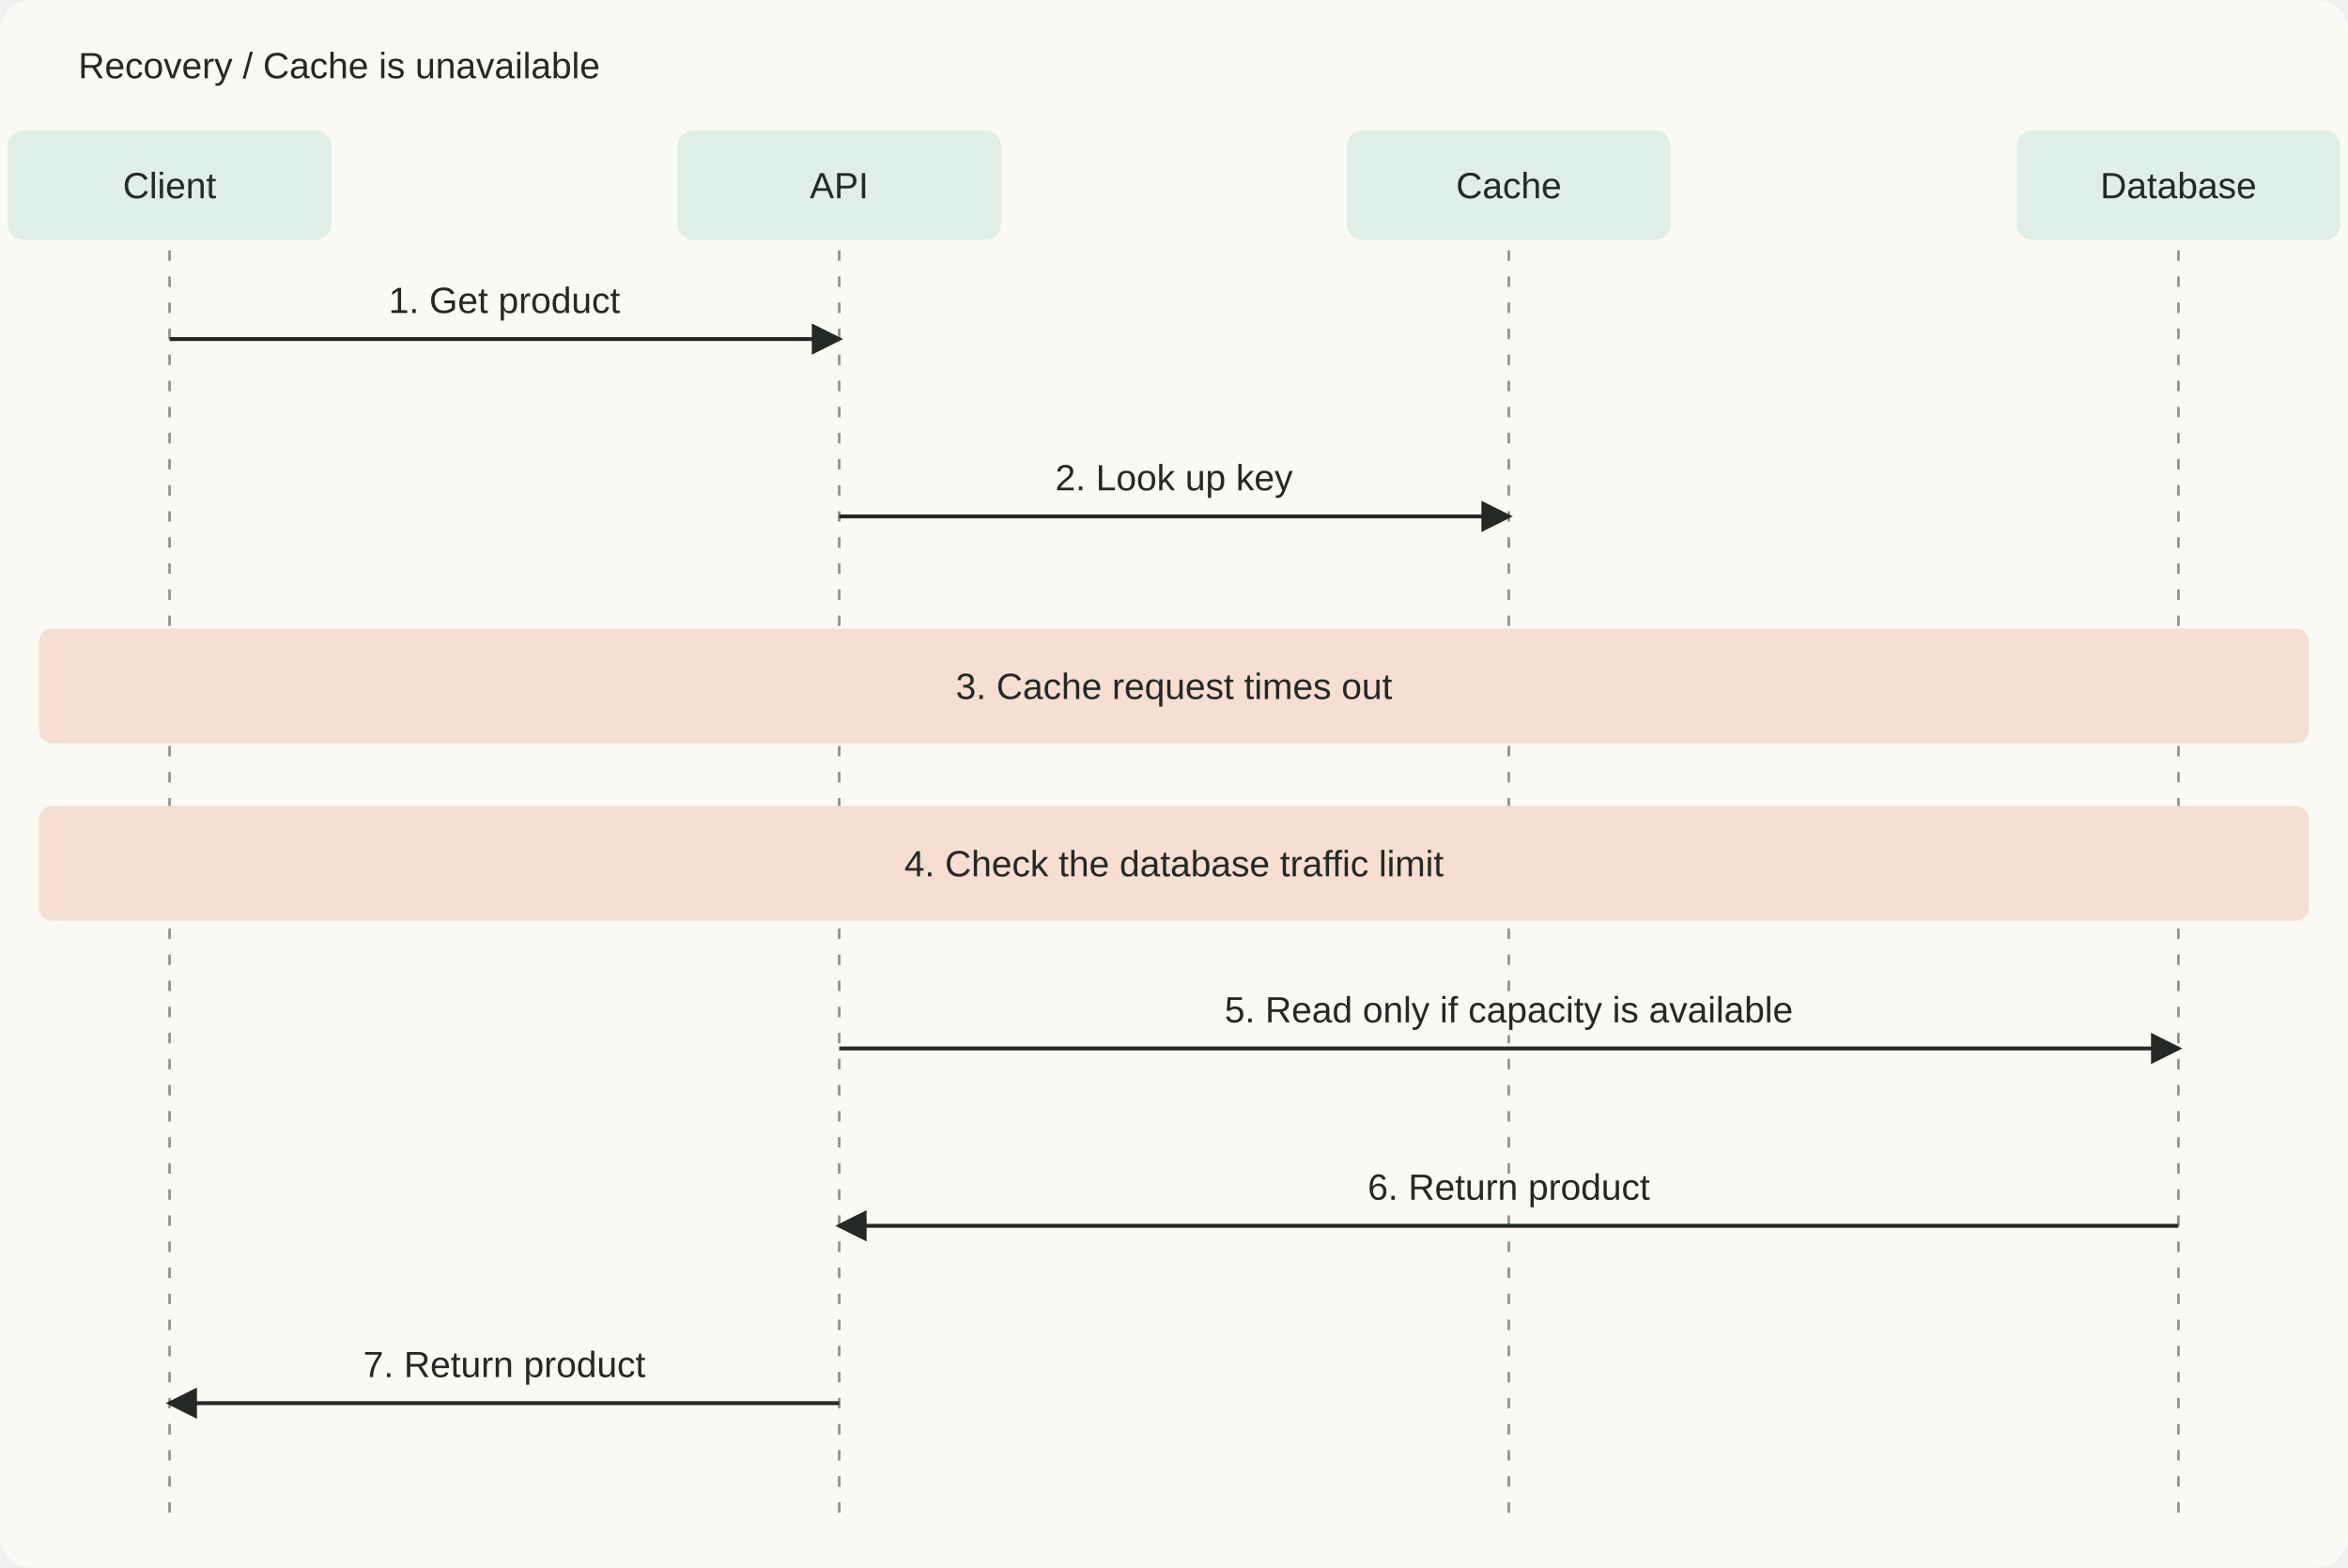
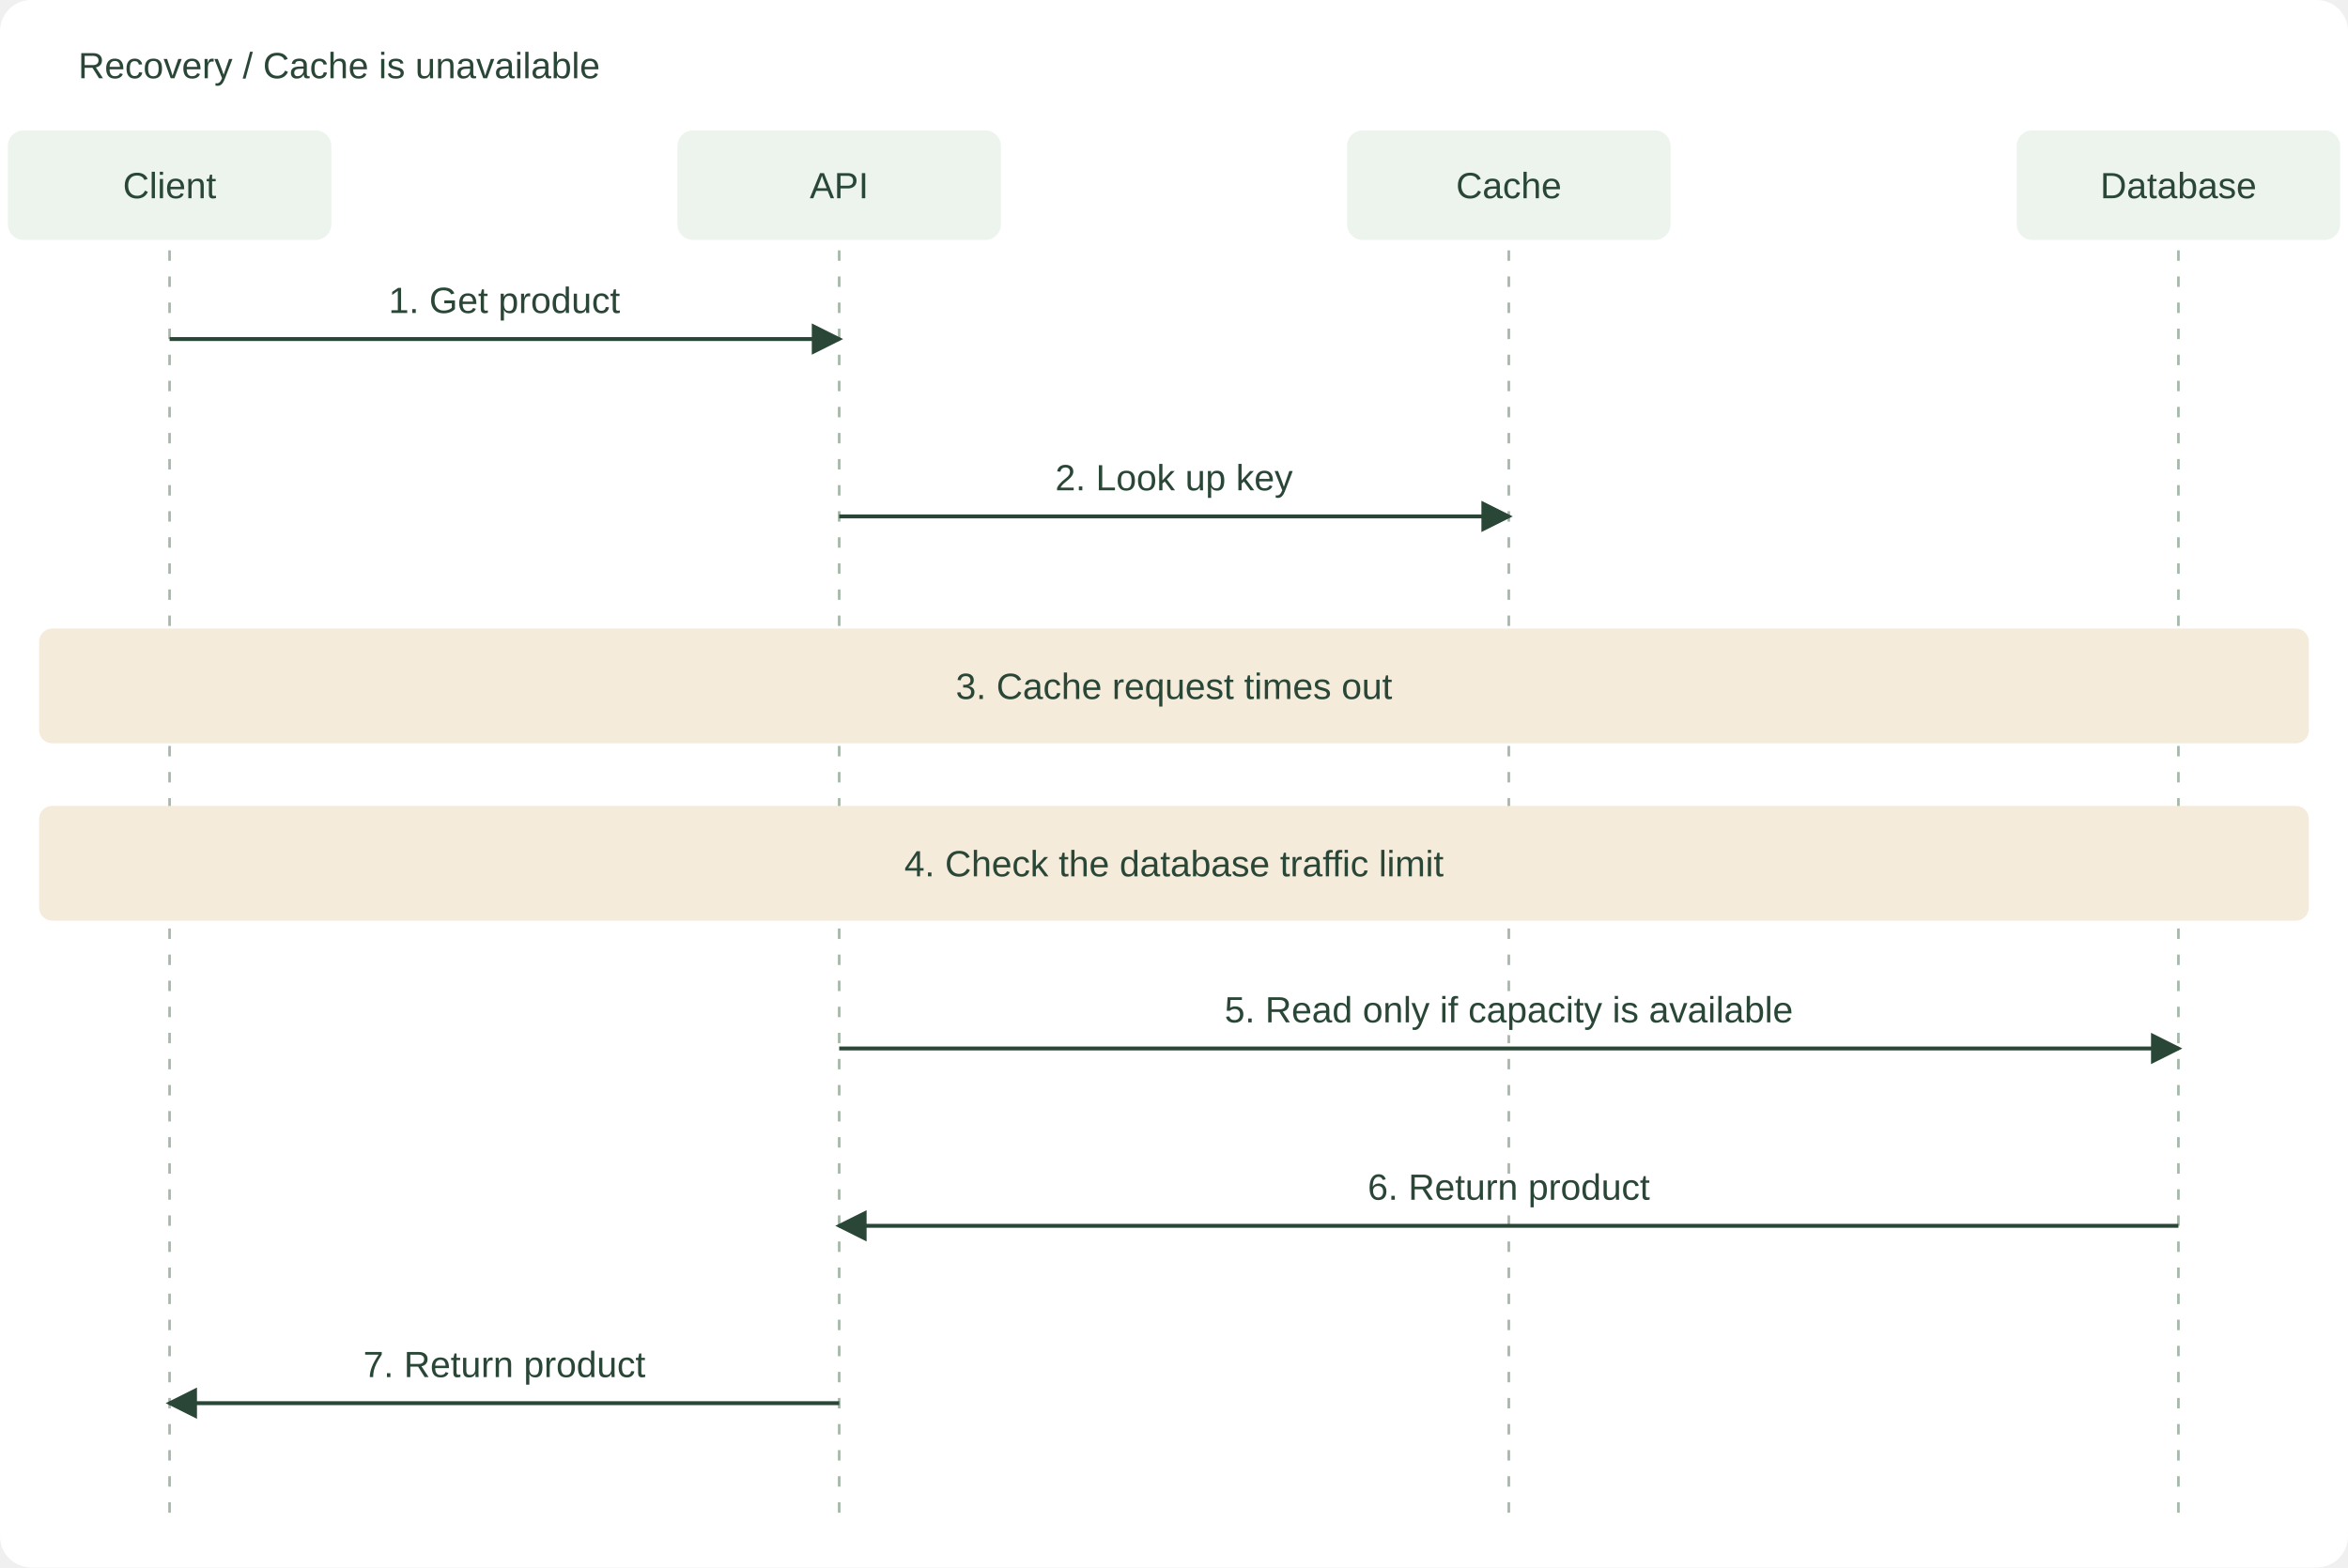
<svg xmlns="http://www.w3.org/2000/svg" width="900" height="601" viewBox="0 0 900 601" role="img" aria-labelledby="title desc">
  <defs>
    <marker id="arrow" markerWidth="8" markerHeight="8" refX="7" refY="4" orient="auto">
-       <path d="M0 0L8 4L0 8Z" fill="#242925" />
+       <path d="M0 0L8 4L0 8Z" fill="#294637" />
    </marker>
  </defs>
-   <rect width="900" height="601" rx="12" fill="#faf9f5" />
-   <text x="30" y="30" fill="#242925" font-family="Arial, sans-serif" font-size="14" text-anchor="start" paint-order="stroke" stroke="#faf9f5" stroke-width="0" stroke-linejoin="round">Recovery / Cache is unavailable</text>
-   <rect x="3.0" y="50" width="124" height="42" rx="6" fill="#dfeee6" />
-   <text x="65.0" y="76" fill="#242925" font-family="Arial, sans-serif" font-size="14" text-anchor="middle" paint-order="stroke" stroke="#faf9f5" stroke-width="0" stroke-linejoin="round">Client</text>
-   <path d="M65.0 96V586" stroke="#8b978b" stroke-dasharray="4 6" />
-   <rect x="259.667" y="50" width="124" height="42" rx="6" fill="#dfeee6" />
-   <text x="321.667" y="76" fill="#242925" font-family="Arial, sans-serif" font-size="14" text-anchor="middle" paint-order="stroke" stroke="#faf9f5" stroke-width="0" stroke-linejoin="round">API</text>
-   <path d="M321.667 96V586" stroke="#8b978b" stroke-dasharray="4 6" />
-   <rect x="516.333" y="50" width="124" height="42" rx="6" fill="#dfeee6" />
-   <text x="578.333" y="76" fill="#242925" font-family="Arial, sans-serif" font-size="14" text-anchor="middle" paint-order="stroke" stroke="#faf9f5" stroke-width="0" stroke-linejoin="round">Cache</text>
-   <path d="M578.333 96V586" stroke="#8b978b" stroke-dasharray="4 6" />
-   <rect x="773.0" y="50" width="124" height="42" rx="6" fill="#dfeee6" />
-   <text x="835.0" y="76" fill="#242925" font-family="Arial, sans-serif" font-size="14" text-anchor="middle" paint-order="stroke" stroke="#faf9f5" stroke-width="0" stroke-linejoin="round">Database</text>
-   <path d="M835.0 96V586" stroke="#8b978b" stroke-dasharray="4 6" />
-   <text x="193.333" y="120" fill="#242925" font-family="Arial, sans-serif" font-size="14" text-anchor="middle" paint-order="stroke" stroke="#faf9f5" stroke-width="4" stroke-linejoin="round">1. Get product</text>
-   <path d="M65.0 130H321.667" fill="none" stroke="#242925" stroke-width="1.5" marker-end="url(#arrow)" />
-   <text x="450.0" y="188" fill="#242925" font-family="Arial, sans-serif" font-size="14" text-anchor="middle" paint-order="stroke" stroke="#faf9f5" stroke-width="4" stroke-linejoin="round">2. Look up key</text>
-   <path d="M321.667 198H578.333" fill="none" stroke="#242925" stroke-width="1.5" marker-end="url(#arrow)" />
-   <rect x="15" y="241" width="870" height="44" rx="5" fill="#f6ded0" />
-   <text x="450" y="268" fill="#242925" font-family="Arial, sans-serif" font-size="14" text-anchor="middle" paint-order="stroke" stroke="#faf9f5" stroke-width="0" stroke-linejoin="round">3. Cache request times out</text>
-   <rect x="15" y="309" width="870" height="44" rx="5" fill="#f6ded0" />
-   <text x="450" y="336" fill="#242925" font-family="Arial, sans-serif" font-size="14" text-anchor="middle" paint-order="stroke" stroke="#faf9f5" stroke-width="0" stroke-linejoin="round">4. Check the database traffic limit</text>
-   <text x="578.333" y="392" fill="#242925" font-family="Arial, sans-serif" font-size="14" text-anchor="middle" paint-order="stroke" stroke="#faf9f5" stroke-width="4" stroke-linejoin="round">5. Read only if capacity is available</text>
-   <path d="M321.667 402H835.0" fill="none" stroke="#242925" stroke-width="1.5" marker-end="url(#arrow)" />
-   <text x="578.333" y="460" fill="#242925" font-family="Arial, sans-serif" font-size="14" text-anchor="middle" paint-order="stroke" stroke="#faf9f5" stroke-width="4" stroke-linejoin="round">6. Return product</text>
-   <path d="M835.0 470H321.667" fill="none" stroke="#242925" stroke-width="1.5" marker-end="url(#arrow)" />
-   <text x="193.333" y="528" fill="#242925" font-family="Arial, sans-serif" font-size="14" text-anchor="middle" paint-order="stroke" stroke="#faf9f5" stroke-width="4" stroke-linejoin="round">7. Return product</text>
-   <path d="M321.667 538H65.0" fill="none" stroke="#242925" stroke-width="1.5" marker-end="url(#arrow)" />
+   <rect width="900" height="601" rx="12" fill="#ffffff" />
+   <text x="30" y="30" fill="#294637" font-family="Arial, sans-serif" font-size="14" text-anchor="start" paint-order="stroke" stroke="#ffffff" stroke-width="0" stroke-linejoin="round">Recovery / Cache is unavailable</text>
+   <rect x="3.0" y="50" width="124" height="42" rx="6" fill="#edf4ed" />
+   <text x="65.0" y="76" fill="#294637" font-family="Arial, sans-serif" font-size="14" text-anchor="middle" paint-order="stroke" stroke="#ffffff" stroke-width="0" stroke-linejoin="round">Client</text>
+   <path d="M65.0 96V586" stroke="#a5b8a9" stroke-dasharray="4 6" />
+   <rect x="259.667" y="50" width="124" height="42" rx="6" fill="#edf4ed" />
+   <text x="321.667" y="76" fill="#294637" font-family="Arial, sans-serif" font-size="14" text-anchor="middle" paint-order="stroke" stroke="#ffffff" stroke-width="0" stroke-linejoin="round">API</text>
+   <path d="M321.667 96V586" stroke="#a5b8a9" stroke-dasharray="4 6" />
+   <rect x="516.333" y="50" width="124" height="42" rx="6" fill="#edf4ed" />
+   <text x="578.333" y="76" fill="#294637" font-family="Arial, sans-serif" font-size="14" text-anchor="middle" paint-order="stroke" stroke="#ffffff" stroke-width="0" stroke-linejoin="round">Cache</text>
+   <path d="M578.333 96V586" stroke="#a5b8a9" stroke-dasharray="4 6" />
+   <rect x="773.0" y="50" width="124" height="42" rx="6" fill="#edf4ed" />
+   <text x="835.0" y="76" fill="#294637" font-family="Arial, sans-serif" font-size="14" text-anchor="middle" paint-order="stroke" stroke="#ffffff" stroke-width="0" stroke-linejoin="round">Database</text>
+   <path d="M835.0 96V586" stroke="#a5b8a9" stroke-dasharray="4 6" />
+   <text x="193.333" y="120" fill="#294637" font-family="Arial, sans-serif" font-size="14" text-anchor="middle" paint-order="stroke" stroke="#ffffff" stroke-width="4" stroke-linejoin="round">1. Get product</text>
+   <path d="M65.0 130H321.667" fill="none" stroke="#294637" stroke-width="1.5" marker-end="url(#arrow)" />
+   <text x="450.0" y="188" fill="#294637" font-family="Arial, sans-serif" font-size="14" text-anchor="middle" paint-order="stroke" stroke="#ffffff" stroke-width="4" stroke-linejoin="round">2. Look up key</text>
+   <path d="M321.667 198H578.333" fill="none" stroke="#294637" stroke-width="1.5" marker-end="url(#arrow)" />
+   <rect x="15" y="241" width="870" height="44" rx="5" fill="#f4ebda" />
+   <text x="450" y="268" fill="#294637" font-family="Arial, sans-serif" font-size="14" text-anchor="middle" paint-order="stroke" stroke="#ffffff" stroke-width="0" stroke-linejoin="round">3. Cache request times out</text>
+   <rect x="15" y="309" width="870" height="44" rx="5" fill="#f4ebda" />
+   <text x="450" y="336" fill="#294637" font-family="Arial, sans-serif" font-size="14" text-anchor="middle" paint-order="stroke" stroke="#ffffff" stroke-width="0" stroke-linejoin="round">4. Check the database traffic limit</text>
+   <text x="578.333" y="392" fill="#294637" font-family="Arial, sans-serif" font-size="14" text-anchor="middle" paint-order="stroke" stroke="#ffffff" stroke-width="4" stroke-linejoin="round">5. Read only if capacity is available</text>
+   <path d="M321.667 402H835.0" fill="none" stroke="#294637" stroke-width="1.5" marker-end="url(#arrow)" />
+   <text x="578.333" y="460" fill="#294637" font-family="Arial, sans-serif" font-size="14" text-anchor="middle" paint-order="stroke" stroke="#ffffff" stroke-width="4" stroke-linejoin="round">6. Return product</text>
+   <path d="M835.0 470H321.667" fill="none" stroke="#294637" stroke-width="1.5" marker-end="url(#arrow)" />
+   <text x="193.333" y="528" fill="#294637" font-family="Arial, sans-serif" font-size="14" text-anchor="middle" paint-order="stroke" stroke="#ffffff" stroke-width="4" stroke-linejoin="round">7. Return product</text>
+   <path d="M321.667 538H65.0" fill="none" stroke="#294637" stroke-width="1.5" marker-end="url(#arrow)" />
</svg>
